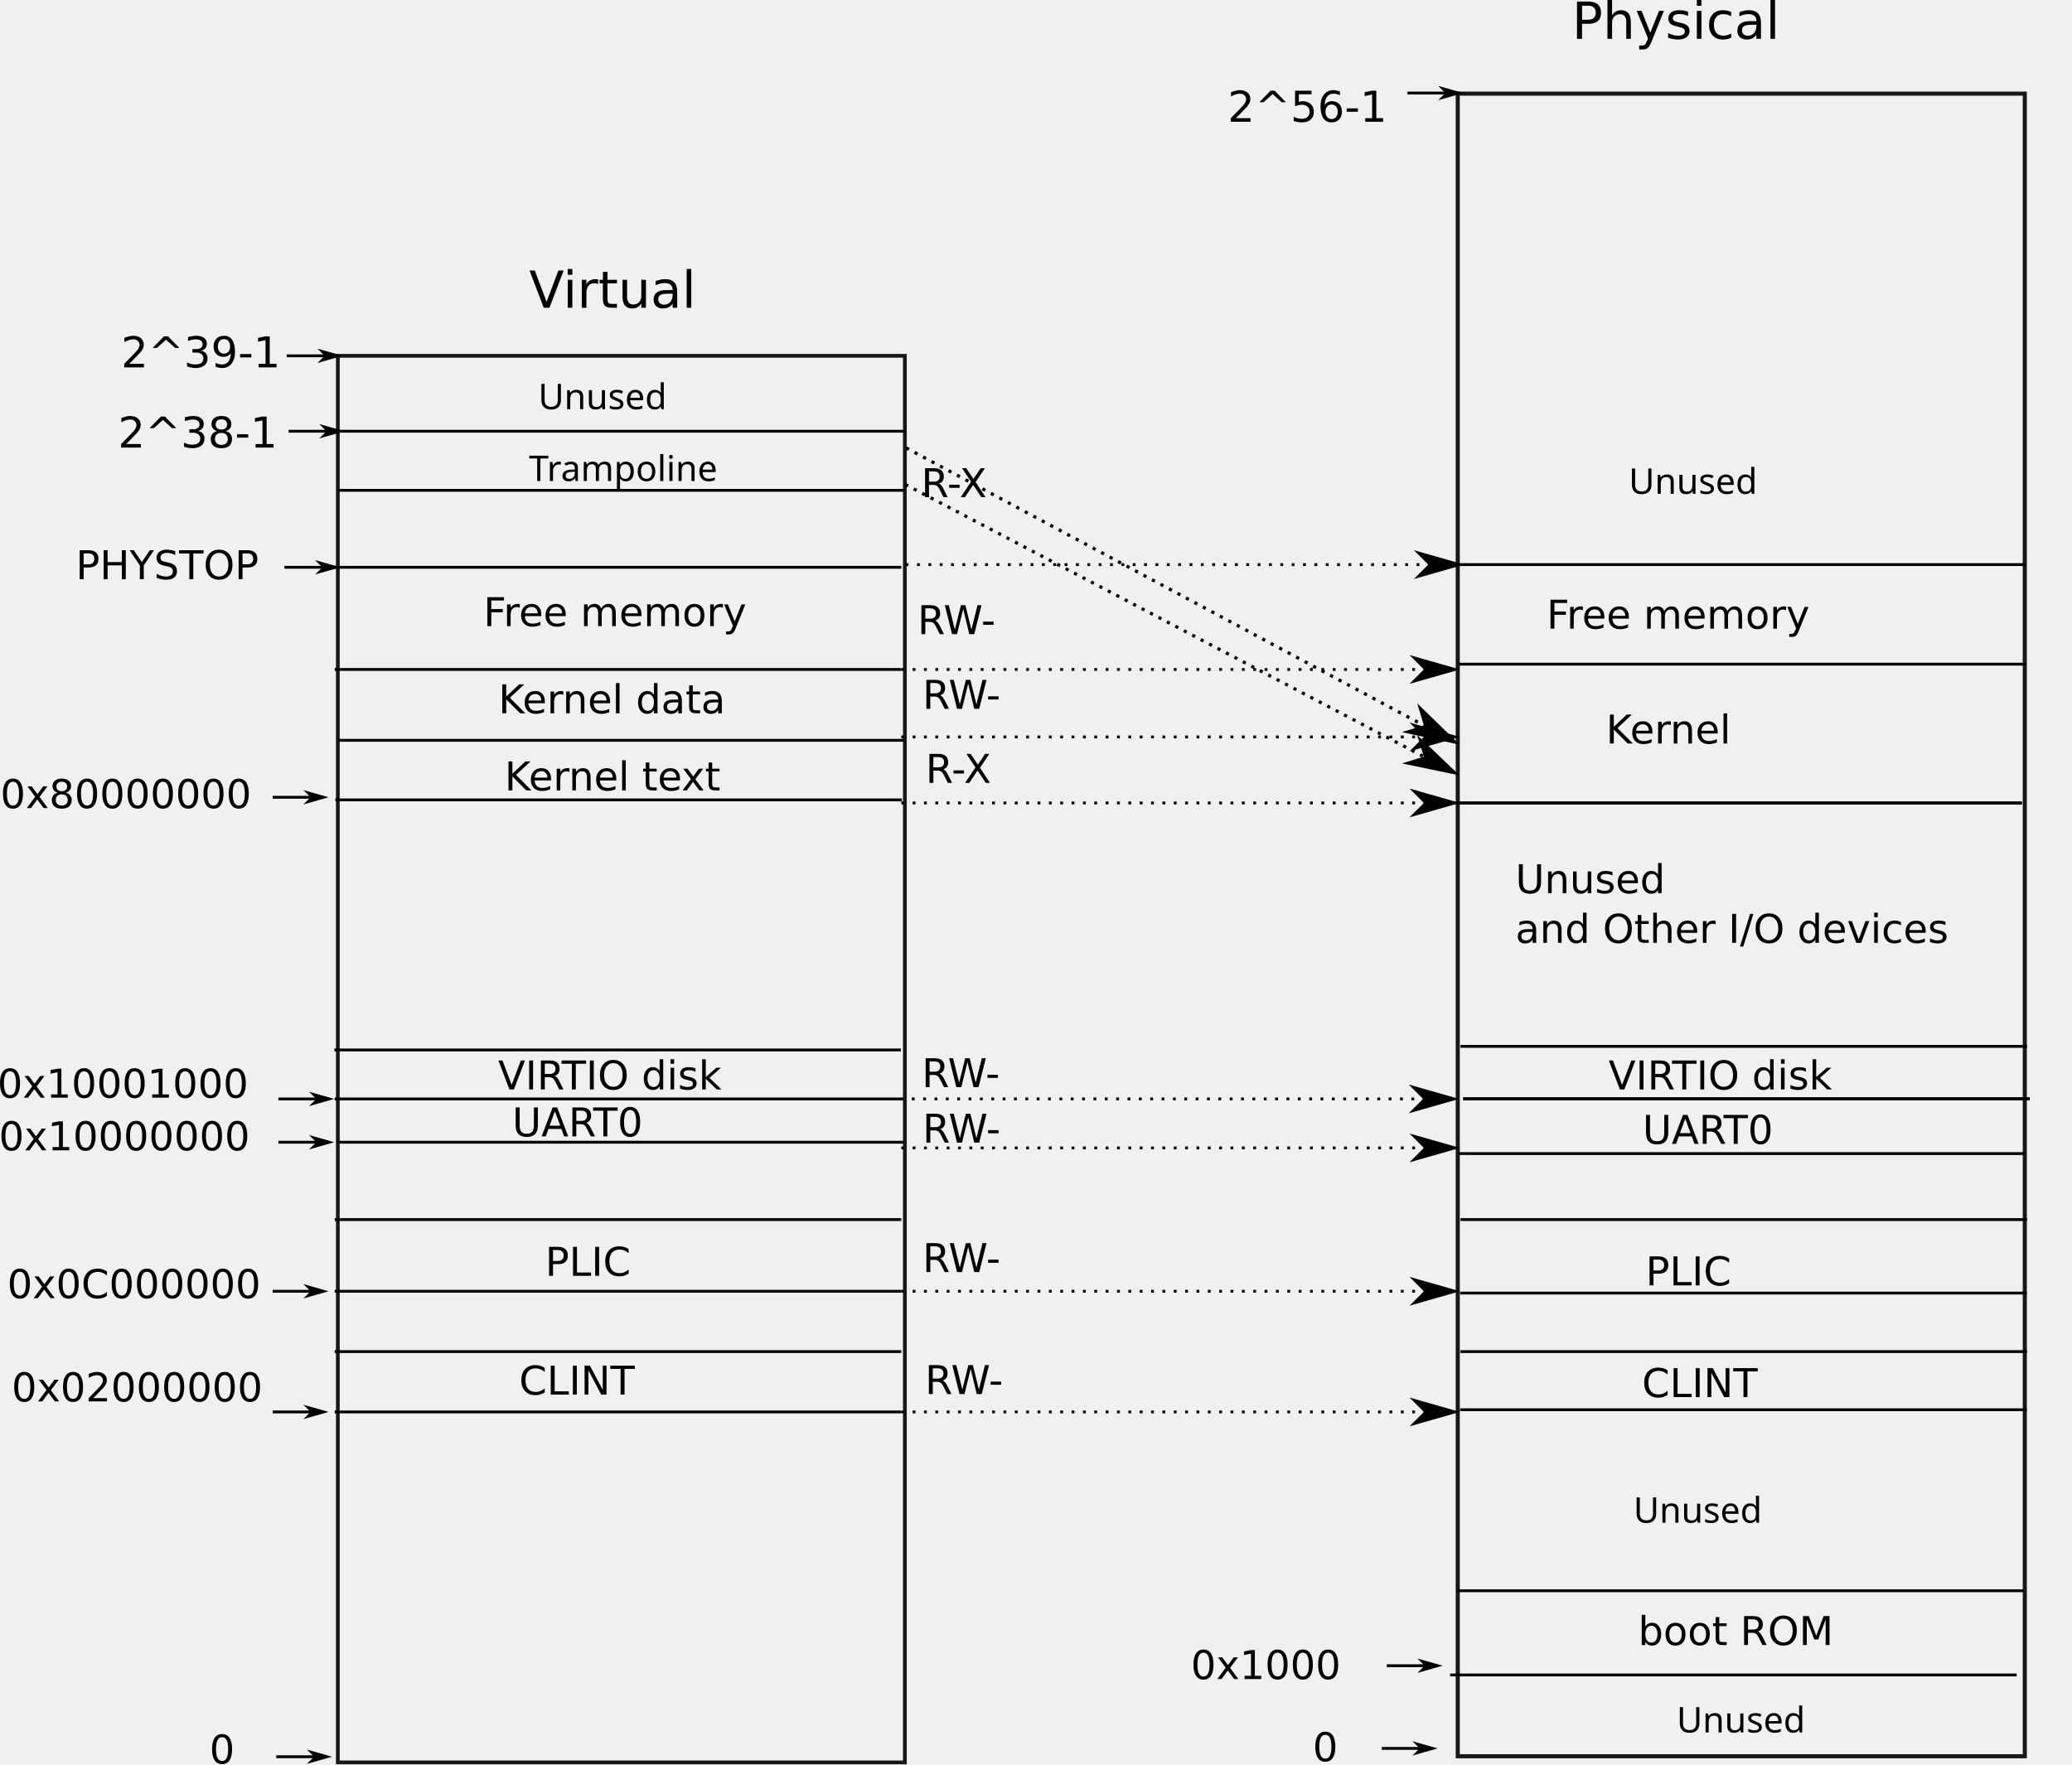
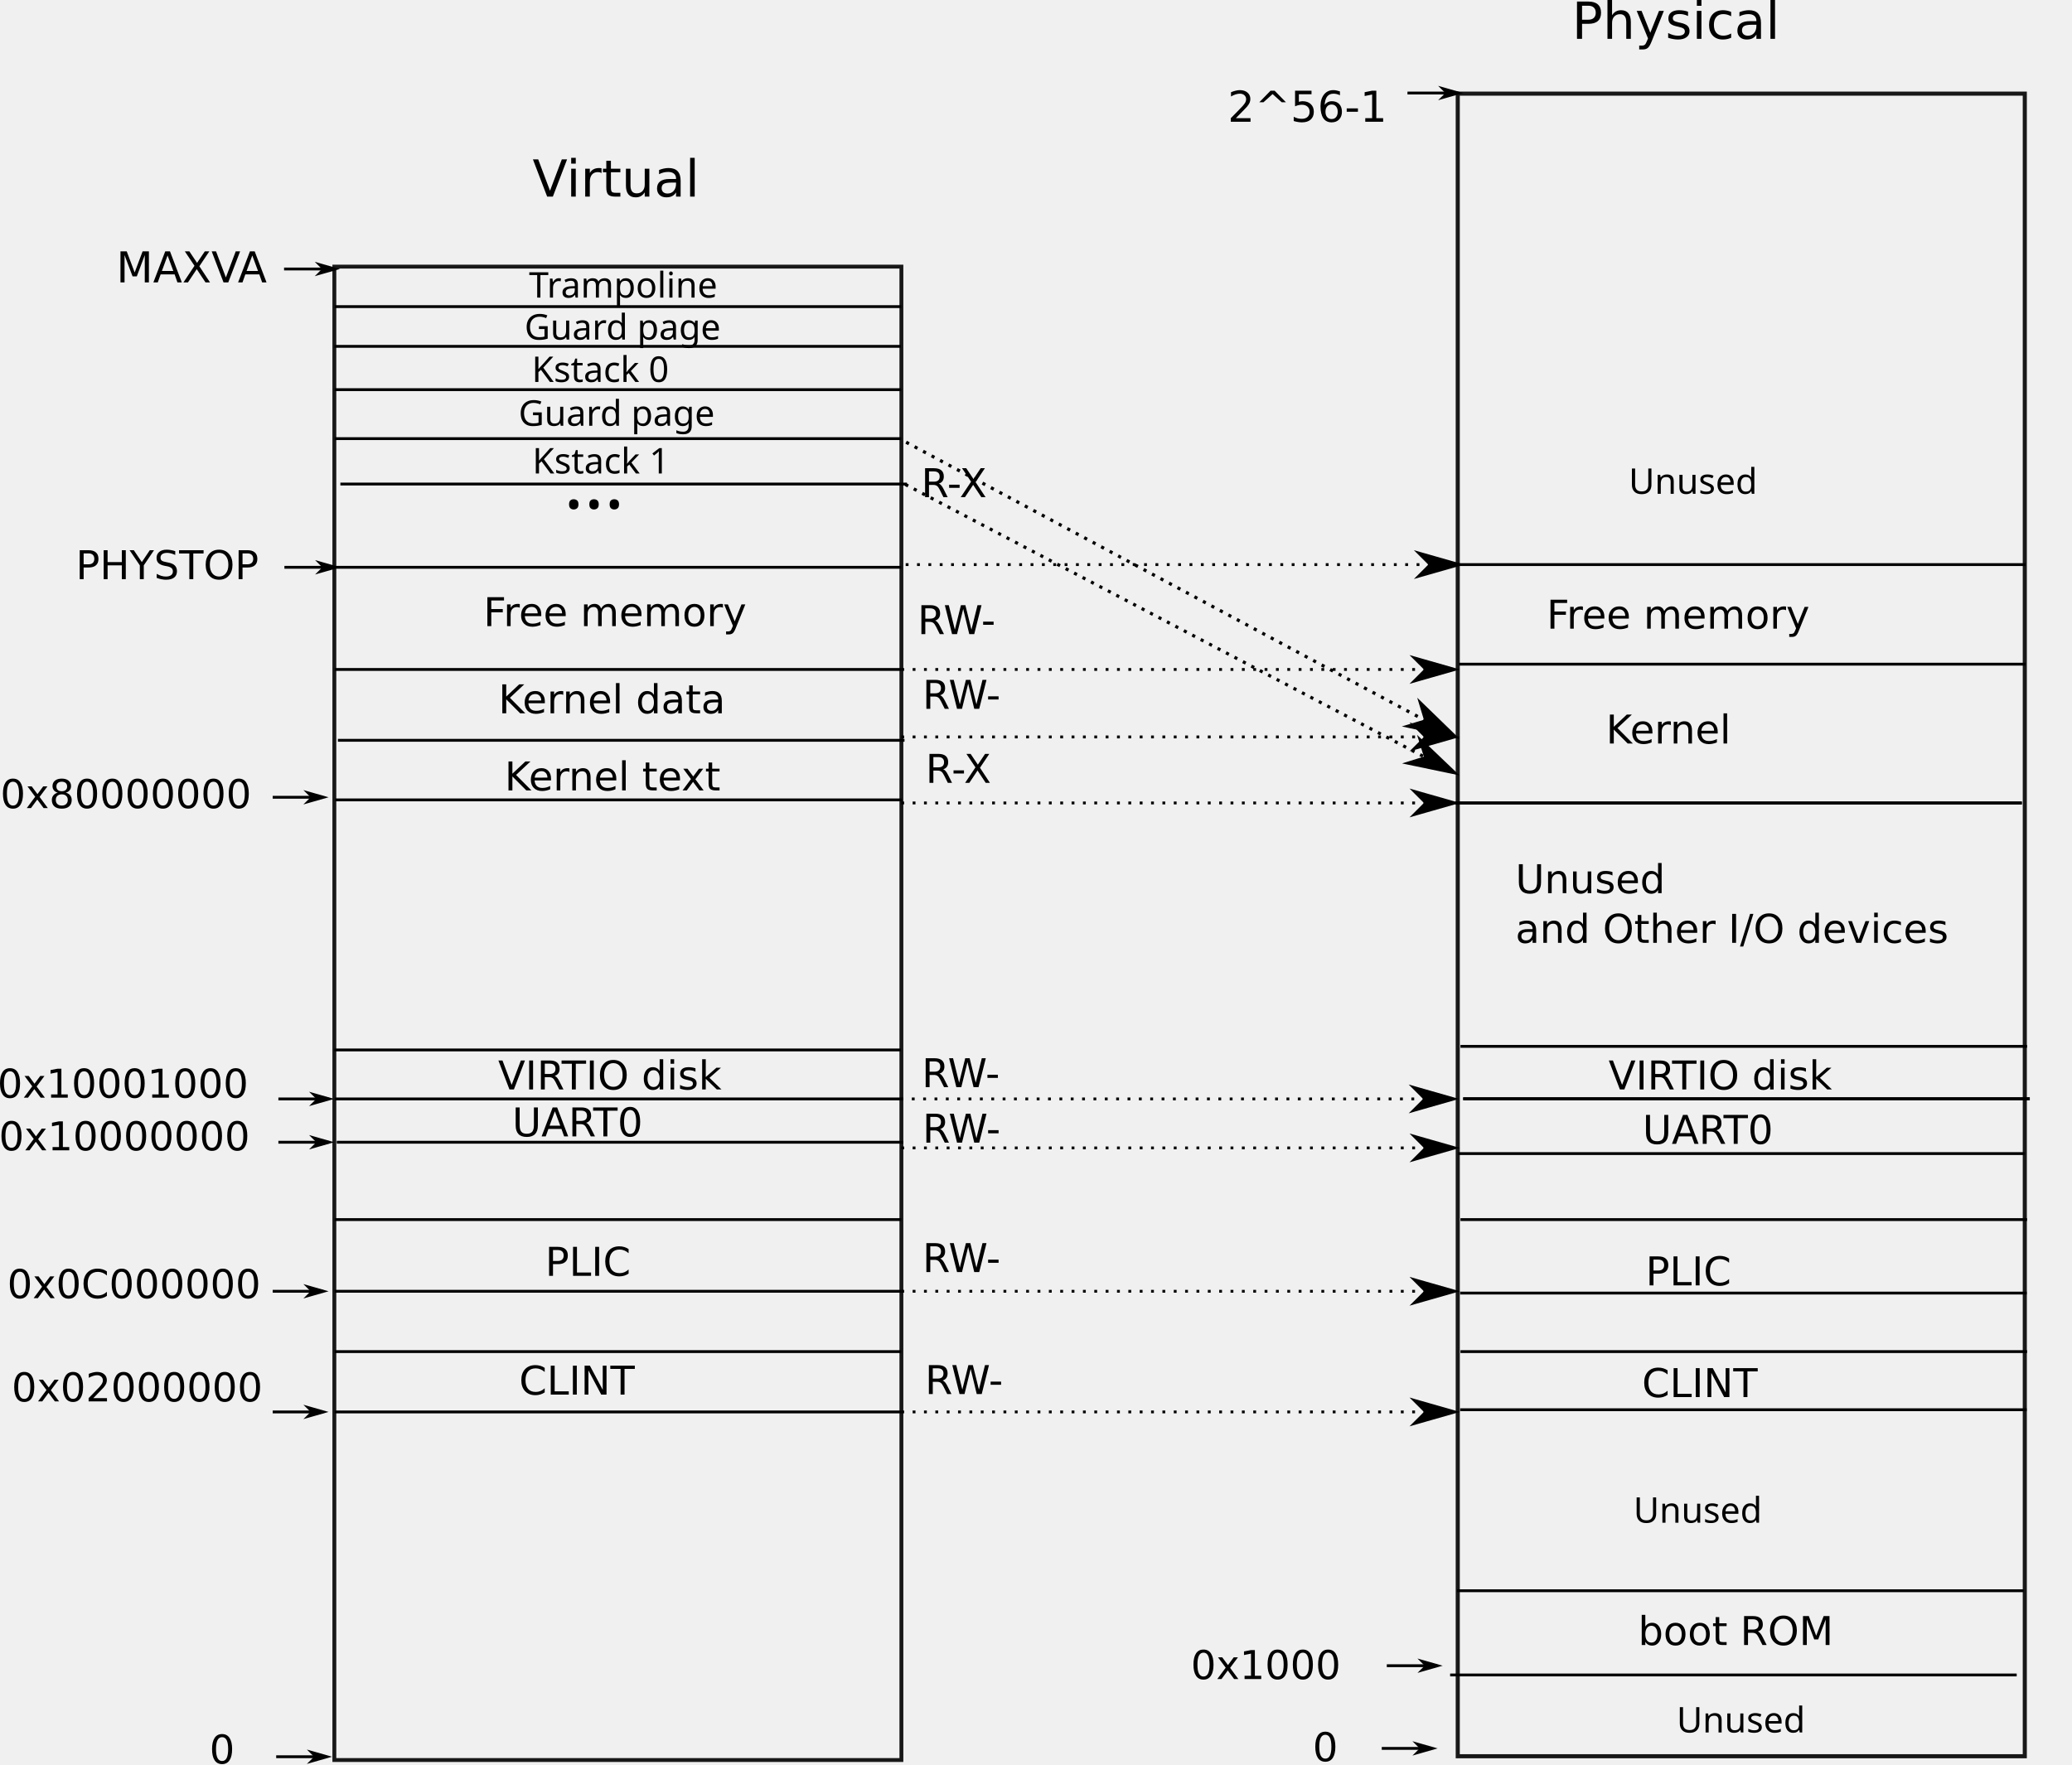
<svg xmlns="http://www.w3.org/2000/svg" width="730" height="621.709" id="svg3255" version="1.1">
  <defs id="defs3257">
    <marker style="overflow:visible" id="marker13662" refX="0" refY="0" orient="auto">
      <path transform="matrix(-0.8,0,0,-0.8,-10,0)" style="fill:#000000;fill-opacity:1;fill-rule:evenodd;stroke:#000000;stroke-width:1pt;stroke-opacity:1" d="M 0,0 5,-5 -12.5,0 5,5 Z" id="path13660" />
    </marker>
    <marker orient="auto" refY="0" refX="0" id="marker13584" style="overflow:visible">
      <path id="path13582" d="M 0,0 5,-5 -12.5,0 5,5 Z" style="fill:#000000;fill-opacity:1;fill-rule:evenodd;stroke:#000000;stroke-width:1pt;stroke-opacity:1" transform="matrix(-0.8,0,0,-0.8,-10,0)" />
    </marker>
    <marker style="overflow:visible" id="marker8814" refX="0" refY="0" orient="auto">
      <path transform="matrix(-0.8,0,0,-0.8,-10,0)" style="fill:#000000;fill-opacity:1;fill-rule:evenodd;stroke:#000000;stroke-width:1pt;stroke-opacity:1" d="M 0,0 5,-5 -12.5,0 5,5 Z" id="path8812" />
    </marker>
    <marker style="overflow:visible" id="marker4791" refX="0" refY="0" orient="auto">
      <path transform="matrix(-0.8,0,0,-0.8,-10,0)" style="fill:#000000;fill-opacity:1;fill-rule:evenodd;stroke:#000000;stroke-width:1pt;stroke-opacity:1" d="M 0,0 5,-5 -12.5,0 5,5 Z" id="path4789" />
    </marker>
    <marker style="overflow:visible" id="marker4407" refX="0" refY="0" orient="auto">
      <path transform="matrix(-0.8,0,0,-0.8,-10,0)" style="fill:#000000;fill-opacity:1;fill-rule:evenodd;stroke:#000000;stroke-width:1pt;stroke-opacity:1" d="M 0,0 5,-5 -12.5,0 5,5 Z" id="path4405" />
    </marker>
    <marker orient="auto" refY="0" refX="0" id="marker3855" style="overflow:visible">
      <path id="path3853" d="M 0,0 5,-5 -12.5,0 5,5 Z" style="fill:#000000;fill-opacity:1;fill-rule:evenodd;stroke:#000000;stroke-width:1pt;stroke-opacity:1" transform="matrix(-0.8,0,0,-0.8,-10,0)" />
    </marker>
    <marker orient="auto" refY="0" refX="0" id="marker2193" style="overflow:visible">
      <path id="path2191" d="M 0,0 5,-5 -12.5,0 5,5 Z" style="fill:#000000;fill-opacity:1;fill-rule:evenodd;stroke:#000000;stroke-width:1pt;stroke-opacity:1" transform="matrix(-0.8,0,0,-0.8,-10,0)" />
    </marker>
    <marker style="overflow:visible" id="marker1967" refX="0" refY="0" orient="auto">
      <path transform="matrix(-0.8,0,0,-0.8,-10,0)" style="fill:#000000;fill-opacity:1;fill-rule:evenodd;stroke:#000000;stroke-width:1pt;stroke-opacity:1" d="M 0,0 5,-5 -12.5,0 5,5 Z" id="path1965" />
    </marker>
    <marker style="overflow:visible" id="marker1595" refX="0" refY="0" orient="auto">
      <path transform="matrix(-0.8,0,0,-0.8,-10,0)" style="fill:#000000;fill-opacity:1;fill-rule:evenodd;stroke:#000000;stroke-width:1pt;stroke-opacity:1" d="M 0,0 5,-5 -12.5,0 5,5 Z" id="path1593" />
    </marker>
    <marker orient="auto" refY="0" refX="0" id="Arrow1Lend" style="overflow:visible">
      <path id="path1174" d="M 0,0 5,-5 -12.5,0 5,5 Z" style="fill:#000000;fill-opacity:1;fill-rule:evenodd;stroke:#000000;stroke-width:1pt;stroke-opacity:1" transform="matrix(-0.8,0,0,-0.8,-10,0)" />
    </marker>
    <marker orient="auto" refY="0" refX="0" id="Arrow1Mend" style="overflow:visible">
      <path id="path4465" d="M 0,0 5,-5 -12.5,0 5,5 Z" style="fill-rule:evenodd;stroke:#000000;stroke-width:1pt;marker-start:none" transform="matrix(-0.4,0,0,-0.4,-4,0)" />
    </marker>
    <linearGradient id="linearGradient4342">
      <stop style="stop-color:#cdffca;stop-opacity:1" offset="0" id="stop4344" />
      <stop style="stop-color:#f9fff7;stop-opacity:1" offset="1" id="stop4346" />
    </linearGradient>
    <pattern patternUnits="userSpaceOnUse" width="20" height="20" patternTransform="translate(520,405)" id="pattern5485">
      <g id="g5479" transform="translate(-520,-405)">
        <path style="color:#000000;fill:#e4ffe2;fill-opacity:1;fill-rule:nonzero;stroke:none;stroke-width:1px;marker:none;visibility:visible;display:inline;overflow:visible;enable-background:accumulate" d="m 520,405 0,10 10,-10 -10,0 z" id="rect5372" />
        <path style="color:#000000;fill:#e2e2ff;fill-opacity:1;fill-rule:nonzero;stroke:none;stroke-width:1px;marker:none;visibility:visible;display:inline;overflow:visible;enable-background:accumulate" d="m 530,405 -10,10 0,10 20,-20 -10,0 z" id="rect5395" />
        <path style="color:#000000;fill:#e4ffe2;fill-opacity:1;fill-rule:nonzero;stroke:none;stroke-width:1px;marker:none;visibility:visible;display:inline;overflow:visible;enable-background:accumulate" d="m 540,405 -20,20 10,0 10,-10 0,-10 z" id="rect5418" />
        <path style="color:#000000;fill:#e2e2ff;fill-opacity:1;fill-rule:nonzero;stroke:none;stroke-width:1px;marker:none;visibility:visible;display:inline;overflow:visible;enable-background:accumulate" d="m 540,415 -10,10 10,0 0,-10 z" id="rect5420" />
      </g>
    </pattern>
    <pattern patternUnits="userSpaceOnUse" width="10" height="390" patternTransform="translate(495,260)" id="pattern5535">
      <rect y="0" x="0" height="390" width="5" id="rect5523" style="color:#000000;fill:none;stroke:none;stroke-width:0.999;marker:none;visibility:visible;display:inline;overflow:visible;enable-background:accumulate" />
      <rect style="color:#000000;fill:#e2e2ff;fill-opacity:1;fill-rule:nonzero;stroke:none;stroke-width:0.999;marker:none;visibility:visible;display:inline;overflow:visible;enable-background:accumulate" id="rect5525" width="5" height="390" x="5" y="0" />
    </pattern>
  </defs>
  <g id="layer2" style="display:inline" transform="translate(-15.07556,-189.6369)" />
  <g id="layer3" style="display:inline" transform="translate(-15.07556,-189.6369)" />
  <g id="layer5" style="display:none" transform="translate(-15.07556,-189.6369)">
    <rect style="color:#000000;display:inline;overflow:visible;visibility:visible;fill:#eeeeee;fill-opacity:1;fill-rule:evenodd;stroke:none;stroke-width:0.999;marker:none;enable-background:accumulate" id="rect4294" width="212.598" height="106.299" x="150.591" y="777.402" />
    <rect y="904.961" x="150.591" height="42.52" width="212.598" id="rect4296" style="color:#000000;display:inline;overflow:visible;visibility:visible;fill:#eeeeee;fill-opacity:1;fill-rule:evenodd;stroke:none;stroke-width:0.999;marker:none;enable-background:accumulate" />
    <rect y="352.205" x="150.591" height="42.52" width="212.598" id="rect4298" style="color:#000000;display:inline;overflow:visible;visibility:visible;fill:#eeeeee;fill-opacity:1;fill-rule:evenodd;stroke:none;stroke-width:0.999;marker:none;enable-background:accumulate" />
    <rect style="color:#000000;display:inline;overflow:visible;visibility:visible;fill:#eeeeee;fill-opacity:1;fill-rule:evenodd;stroke:none;stroke-width:0.999;marker:none;enable-background:accumulate" id="rect4430" width="159.449" height="42.52" x="496.063" y="713.622" />
  </g>
  <g id="layer4" style="display:inline" transform="translate(-15.07556,-189.6369)">
    <text xml:space="preserve" style="font-style:normal;font-weight:normal;line-height:0%;font-family:'Bitstream Vera Sans';fill:#000000;fill-opacity:1;stroke:none" x="477.56" y="810.246" id="text3321">
      <tspan id="tspan3323" x="477.56" y="810.246" style="font-size:14px;line-height:1.25">0</tspan>
    </text>
    <rect style="fill:none;stroke-width:1.5;stroke-miterlimit:4;stroke-dasharray:12, 12;stroke-dashoffset:0" id="rect2960" width="210.489" height="312.226" x="523.977" y="467.644" />
-     <text xml:space="preserve" style="font-style:normal;font-weight:normal;line-height:0%;font-family:sans-serif;text-align:start;letter-spacing:0px;word-spacing:0px;writing-mode:lr-tb;text-anchor:start;fill:#000000;fill-opacity:1;stroke:none;stroke-width:1px;stroke-linecap:butt;stroke-linejoin:miter;stroke-opacity:1" x="201.435" y="359.13" id="text3527">
-       <tspan id="tspan3530" x="201.435" y="359.13" style="font-size:12.5px;line-height:1.25">Trampoline</tspan>
+     <text xml:space="preserve" style="font-style:normal;font-weight:normal;line-height:0%;font-family:sans-serif;text-align:start;letter-spacing:0px;word-spacing:0px;writing-mode:lr-tb;text-anchor:start;fill:#000000;fill-opacity:1;stroke:none;stroke-width:1px;stroke-linecap:butt;stroke-linejoin:miter;stroke-opacity:1" x="201.435" y="294.504" id="text3527">
+       <tspan id="tspan3530" x="201.435" y="294.504" style="font-size:12.5px;line-height:1.25">Trampoline</tspan>
    </text>
    <text id="text207" y="800.13" x="605.783" style="font-style:normal;font-weight:normal;line-height:0%;font-family:sans-serif;text-align:start;letter-spacing:0px;word-spacing:0px;writing-mode:lr-tb;text-anchor:start;fill:#000000;fill-opacity:1;stroke:none;stroke-width:1px;stroke-linecap:butt;stroke-linejoin:miter;stroke-opacity:1" xml:space="preserve">
      <tspan style="font-size:12.5px;line-height:1.25" y="800.13" x="605.783" id="tspan205">Unused</tspan>
    </text>
    <text xml:space="preserve" style="font-style:normal;font-weight:normal;line-height:0%;font-family:sans-serif;text-align:start;letter-spacing:0px;word-spacing:0px;writing-mode:lr-tb;text-anchor:start;fill:#000000;fill-opacity:1;stroke:none;stroke-width:1px;stroke-linecap:butt;stroke-linejoin:miter;stroke-opacity:1" x="590.565" y="726.217" id="text211">
      <tspan id="tspan209" x="590.565" y="726.217" style="font-size:12.5px;line-height:1.25">Unused</tspan>
    </text>
-     <text id="text310" y="333.826" x="204.696" style="font-style:normal;font-weight:normal;line-height:0%;font-family:sans-serif;text-align:start;letter-spacing:0px;word-spacing:0px;writing-mode:lr-tb;text-anchor:start;fill:#000000;fill-opacity:1;stroke:none;stroke-width:1px;stroke-linecap:butt;stroke-linejoin:miter;stroke-opacity:1" xml:space="preserve">
-       <tspan style="font-size:12.5px;line-height:1.25" y="333.826" x="204.696" id="tspan308">Unused</tspan>
-     </text>
    <text xml:space="preserve" style="font-style:normal;font-weight:normal;line-height:0%;font-family:sans-serif;text-align:start;letter-spacing:0px;word-spacing:0px;writing-mode:lr-tb;text-anchor:start;fill:#000000;fill-opacity:1;stroke:none;stroke-width:1px;stroke-linecap:butt;stroke-linejoin:miter;stroke-opacity:1" x="588.906" y="363.651" id="text224">
      <tspan id="tspan222" x="588.906" y="363.651" style="font-size:12.5px;line-height:1.25">Unused</tspan>
+     </text>
+     <text id="text237" y="324.224" x="202.423" style="font-style:normal;font-weight:normal;line-height:0%;font-family:sans-serif;text-align:start;letter-spacing:0px;word-spacing:0px;writing-mode:lr-tb;text-anchor:start;fill:#000000;fill-opacity:1;stroke:none;stroke-width:1px;stroke-linecap:butt;stroke-linejoin:miter;stroke-opacity:1" xml:space="preserve">
+       <tspan style="font-size:12.5px;line-height:1.25" y="324.224" x="202.423" id="tspan235">Kstack 0</tspan>
+     </text>
+     <text xml:space="preserve" style="font-style:normal;font-weight:normal;line-height:0%;font-family:sans-serif;text-align:start;letter-spacing:0px;word-spacing:0px;writing-mode:lr-tb;text-anchor:start;fill:#000000;fill-opacity:1;stroke:none;stroke-width:1px;stroke-linecap:butt;stroke-linejoin:miter;stroke-opacity:1" x="199.858" y="309.299" id="text247">
+       <tspan id="tspan245" x="199.858" y="309.299" style="font-size:12.5px;line-height:1.25">Guard page</tspan>
+     </text>
+     <text id="text251" y="356.476" x="202.633" style="font-style:normal;font-weight:normal;line-height:0%;font-family:sans-serif;text-align:start;letter-spacing:0px;word-spacing:0px;writing-mode:lr-tb;text-anchor:start;fill:#000000;fill-opacity:1;stroke:none;stroke-width:1px;stroke-linecap:butt;stroke-linejoin:miter;stroke-opacity:1" xml:space="preserve">
+       <tspan style="font-size:12.5px;line-height:1.25" y="356.476" x="202.633" id="tspan249">Kstack 1</tspan>
+     </text>
+     <text id="text1130" y="339.666" x="197.764" style="font-style:normal;font-weight:normal;line-height:0%;font-family:sans-serif;text-align:start;letter-spacing:0px;word-spacing:0px;writing-mode:lr-tb;text-anchor:start;fill:#000000;fill-opacity:1;stroke:none;stroke-width:1px;stroke-linecap:butt;stroke-linejoin:miter;stroke-opacity:1" xml:space="preserve">
+       <tspan style="font-size:12.5px;line-height:1.25" y="339.666" x="197.764" id="tspan1128">Guard page</tspan>
    </text>
  </g>
  <g id="layer1" transform="translate(-15.07556,-251.9992)" style="display:inline;opacity:1">
    <path style="fill:none;stroke:#000000;stroke-width:1px;stroke-linecap:butt;stroke-linejoin:miter;stroke-opacity:1" d="M 529.497,707.659 H 729.113" id="path3358" />
    <path id="path4160" d="m 503.666,838.97 h 17.717" style="fill:none;stroke:#000000;stroke-width:0.999;stroke-linecap:butt;stroke-linejoin:miter;stroke-miterlimit:4;stroke-dasharray:none;stroke-opacity:1;marker-end:url(#Arrow1Mend)" />
    <text id="text4192" y="843.668" x="434.631" style="font-style:normal;font-weight:normal;line-height:0%;font-family:'Bitstream Vera Sans';text-align:start;text-anchor:start;fill:#000000;fill-opacity:1;stroke:none" xml:space="preserve">
      <tspan style="font-size:14px;line-height:1.25;text-align:start;text-anchor:start" y="843.668" x="434.631" id="tspan4194">0x1000</tspan>
    </text>
    <text xml:space="preserve" style="font-style:normal;font-weight:normal;line-height:0%;font-family:'Bitstream Vera Sans';text-align:start;text-anchor:start;fill:#000000;fill-opacity:1;stroke:none" x="88.867" y="873.444" id="text4268">
      <tspan id="tspan4270" x="88.867" y="873.444" style="font-size:14px;line-height:1.25;text-align:start;text-anchor:start">0</tspan>
    </text>
    <path id="path4272" d="m 112.383,871.045 h 17.717" style="fill:none;stroke:#000000;stroke-width:0.999;stroke-linecap:butt;stroke-linejoin:miter;stroke-miterlimit:4;stroke-dasharray:none;stroke-opacity:1;marker-end:url(#Arrow1Mend)" />
    <text xml:space="preserve" style="font-style:normal;font-weight:normal;line-height:0%;font-family:'Bitstream Vera Sans';text-align:start;text-anchor:start;fill:#000000;fill-opacity:1;stroke:none" x="339.624" y="427.19" id="text4921">
      <tspan id="tspan4923" x="339.624" y="427.19" style="font-size:14px;line-height:1.25;text-align:start;text-anchor:start">R-X</tspan>
    </text>
-     <text xml:space="preserve" style="font-style:normal;font-weight:normal;line-height:0%;font-family:'Bitstream Vera Sans';fill:#000000;fill-opacity:1;stroke:none" x="201.493" y="360.446" id="text3276">
-       <tspan id="tspan3278" x="201.493" y="360.446" style="font-size:18px;line-height:1.25">Virtual</tspan>
+     <text xml:space="preserve" style="font-style:normal;font-weight:normal;line-height:0%;font-family:'Bitstream Vera Sans';fill:#000000;fill-opacity:1;stroke:none" x="202.697" y="321.29" id="text3276">
+       <tspan id="tspan3278" x="202.697" y="321.29" style="font-size:18px;line-height:1.25">Virtual</tspan>
    </text>
    <text xml:space="preserve" style="font-style:normal;font-weight:normal;line-height:0%;font-family:'Bitstream Vera Sans';fill:#000000;fill-opacity:1;stroke:none" x="593.578" y="744.312" id="text3428">
      <tspan id="tspan3430" x="593.578" y="744.312" style="font-size:14px;line-height:1.25">CLINT</tspan>
    </text>
    <text xml:space="preserve" style="font-style:normal;font-weight:normal;line-height:0%;font-family:'Bitstream Vera Sans';fill:#000000;fill-opacity:1;stroke:none" x="192.85" y="530.529" id="text3545">
      <tspan x="192.85" y="530.529" id="tspan3529" style="font-size:14px;line-height:1.25">Kernel text</tspan>
    </text>
    <text xml:space="preserve" style="font-style:normal;font-weight:normal;line-height:0%;font-family:'Bitstream Vera Sans';fill:#000000;fill-opacity:1;stroke:none" x="592.218" y="831.681" id="text3549">
      <tspan id="tspan3551" x="592.218" y="831.681" style="font-size:14px;line-height:1.25">boot ROM</tspan>
    </text>
    <rect style="fill:none;stroke-width:1.5;stroke-miterlimit:4;stroke-dasharray:12, 12;stroke-dashoffset:0" id="rect2962" width="219.26" height="326.258" x="515.206" y="524.744" />
    <rect style="opacity:0;fill:#ffffff;stroke:#000000;stroke-opacity:0.897" id="rect3744" width="215.751" height="324.504" x="525.731" y="522.99" />
    <rect style="opacity:0;fill:#ffffff;stroke:#000000;stroke-width:0.999;stroke-miterlimit:4;stroke-dasharray:none;stroke-opacity:0.897" id="rect4474" width="224.522" height="342.045" x="509.944" y="508.957" />
    <rect style="opacity:0;fill:#ffffff;stroke:#000000;stroke-width:7.377;stroke-miterlimit:4;stroke-dasharray:none;stroke-opacity:0.897" id="rect4484" width="217.505" height="335.028" x="518.715" y="515.974" />
    <rect style="opacity:0;fill:#ffffff;stroke:#000000;stroke-width:7.377;stroke-miterlimit:4;stroke-dasharray:none;stroke-opacity:0.897" id="rect4486" width="236.8" height="422.732" x="947.201" y="355.025" transform="translate(0,62.36232)" />
    <rect style="opacity:0;fill:#ffffff;stroke:#000000;stroke-width:7.377;stroke-miterlimit:4;stroke-dasharray:none;stroke-opacity:0.897" id="rect4488" width="336.783" height="292.931" x="848.973" y="340.992" transform="translate(0,62.36232)" />
    <rect style="opacity:0;fill:#ffffff;stroke:#000000;stroke-width:7.377;stroke-miterlimit:4;stroke-dasharray:none;stroke-opacity:0.897" id="rect4490" width="357.831" height="263.111" x="994.561" y="472.548" transform="translate(0,62.36232)" />
    <rect style="opacity:0;fill:#ffffff;stroke:#000000;stroke-width:7.377;stroke-miterlimit:4;stroke-dasharray:none;stroke-opacity:0.897" id="rect4492" width="326.258" height="289.423" x="927.906" y="411.155" transform="translate(0,62.36232)" />
    <rect style="opacity:0;fill:#ffffff;stroke:#000000;stroke-width:7.377;stroke-miterlimit:4;stroke-dasharray:none;stroke-opacity:0.897" id="rect4494" width="210.489" height="345.553" x="497.666" y="491.417" />
    <rect style="fill:none;stroke:#000000;stroke-width:1.442;stroke-miterlimit:4;stroke-dasharray:none;stroke-opacity:0.897" id="rect4496" width="199.779" height="585.876" x="528.665" y="284.995" ry="0" />
    <text xml:space="preserve" style="font-style:normal;font-weight:normal;line-height:0%;font-family:'Bitstream Vera Sans';fill:#000000;fill-opacity:1;stroke:none" x="578.353" y="463.351" id="text4498">
      <tspan id="tspan4500" x="578.353" y="463.351" style="font-size:18px;line-height:1.25"> </tspan>
    </text>
    <text xml:space="preserve" style="font-style:normal;font-weight:normal;line-height:0%;font-family:'Bitstream Vera Sans';fill:#000000;fill-opacity:1;stroke:none" x="568.916" y="265.675" id="text4502">
      <tspan id="tspan4504" x="568.916" y="265.675" style="font-size:18px;line-height:1.25">Physical</tspan>
    </text>
    <path style="fill:none;stroke:#000000;stroke-width:0.999;stroke-linecap:butt;stroke-linejoin:miter;stroke-miterlimit:4;stroke-dasharray:none;stroke-opacity:1;marker-end:url(#Arrow1Mend)" d="m 111.157,749.543 h 17.717" id="path4597" />
    <path style="fill:none;stroke:#000000;stroke-width:0.999;stroke-linecap:butt;stroke-linejoin:miter;stroke-miterlimit:4;stroke-dasharray:none;stroke-opacity:1;marker-end:url(#Arrow1Mend)" d="m 501.892,868.108 h 17.717" id="path4599" />
    <path style="fill:none;stroke:#000000;stroke-width:1px;stroke-linecap:butt;stroke-linejoin:miter;stroke-opacity:1" d="M 525.977,842.232 H 725.593" id="path4617" />
    <text id="text2980" y="294.896" x="447.609" style="font-style:normal;font-variant:normal;font-weight:normal;font-stretch:normal;line-height:0%;font-family:'Bitstream Vera Sans';-inkscape-font-specification:'Bitstream Vera Sans, Normal';text-align:start;writing-mode:lr-tb;text-anchor:start;fill:#000000;fill-opacity:1;stroke:none" xml:space="preserve">
      <tspan id="tspan3518" x="447.609" y="294.896" style="font-size:15px;line-height:1.25">2^56-1</tspan>
    </text>
    <path id="path3039" d="M 528.41,812.55 H 728.026" style="fill:none;stroke:#000000;stroke-width:1px;stroke-linecap:butt;stroke-linejoin:miter;stroke-opacity:1" />
    <path id="path3147" d="M 529.497,748.768 H 729.113" style="fill:none;stroke:#000000;stroke-width:1px;stroke-linecap:butt;stroke-linejoin:miter;stroke-opacity:1" />
    <text xml:space="preserve" style="font-style:normal;font-variant:normal;font-weight:bold;font-stretch:normal;line-height:0%;font-family:'Bitstream Vera Sans';-inkscape-font-specification:'Sans Bold';text-align:start;letter-spacing:0px;word-spacing:0px;writing-mode:lr-tb;text-anchor:start;fill:#000000;fill-opacity:1;stroke:none" x="467.739" y="697.275" id="text3149">
      <tspan id="tspan3151" x="467.739" y="697.275" style="font-size:22px;line-height:1"> </tspan>
    </text>
    <text id="text3197" y="566.746" x="548.98" style="font-style:normal;font-weight:normal;line-height:0%;font-family:'Bitstream Vera Sans';fill:#000000;fill-opacity:1;stroke:none" xml:space="preserve">
      <tspan y="566.746" x="548.98" id="tspan3201" style="font-size:14px;line-height:1.25">Unused </tspan>
      <tspan y="584.246" x="548.98" style="font-size:14px;line-height:1.25" id="tspan263">and Other I/O devices</tspan>
    </text>
    <text xml:space="preserve" style="font-style:normal;font-weight:normal;line-height:0%;font-family:sans-serif;text-align:start;letter-spacing:0px;word-spacing:0px;writing-mode:lr-tb;text-anchor:start;fill:#000000;fill-opacity:1;stroke:none;stroke-width:1px;stroke-linecap:butt;stroke-linejoin:miter;stroke-opacity:1" x="513.391" y="515.754" id="text3513">
      <tspan id="tspan3515" x="513.391" y="515.754" style="font-size:12.5px;line-height:1.25"> </tspan>
    </text>
    <path id="path3574" d="m 510.948,284.778 h 17.717" style="fill:none;stroke:#000000;stroke-width:0.999;stroke-linecap:butt;stroke-linejoin:miter;stroke-miterlimit:4;stroke-dasharray:none;stroke-opacity:1;marker-end:url(#Arrow1Mend)" />
    <path style="fill:none;stroke:#000000;stroke-width:0.999;stroke-linecap:butt;stroke-linejoin:miter;stroke-miterlimit:4;stroke-dasharray:none;stroke-opacity:1;marker-end:url(#Arrow1Mend)" d="m 111.157,707.024 h 17.717" id="path3519" />
    <path id="path3520" d="M 528.762,658.504 H 728.378" style="fill:none;stroke:#000000;stroke-width:1px;stroke-linecap:butt;stroke-linejoin:miter;stroke-opacity:1" />
    <path id="path3536" d="m 111.157,532.945 h 17.717" style="fill:none;stroke:#000000;stroke-width:0.999;stroke-linecap:butt;stroke-linejoin:miter;stroke-miterlimit:4;stroke-dasharray:none;stroke-opacity:1;marker-end:url(#Arrow1Mend)" />
    <text xml:space="preserve" style="font-style:normal;font-weight:normal;line-height:0%;font-family:'Bitstream Vera Sans';text-align:start;text-anchor:start;fill:#000000;fill-opacity:1;stroke:none" x="19.166" y="745.834" id="text219">
      <tspan id="tspan217" x="19.166" y="745.834" style="font-size:14px;line-height:1.25;text-align:start;text-anchor:start">0x02000000</tspan>
    </text>
    <text id="text223" y="709.438" x="17.623" style="font-style:normal;font-weight:normal;line-height:0%;font-family:'Bitstream Vera Sans';text-align:start;text-anchor:start;fill:#000000;fill-opacity:1;stroke:none" xml:space="preserve">
      <tspan style="font-size:14px;line-height:1.25;text-align:start;text-anchor:start" y="709.438" x="17.623" id="tspan221">0x0C000000</tspan>
    </text>
    <text xml:space="preserve" style="font-style:normal;font-weight:normal;line-height:0%;font-family:'Bitstream Vera Sans';fill:#000000;fill-opacity:1;stroke:none" x="594.874" y="704.941" id="text227">
      <tspan id="tspan225" x="594.874" y="704.941" style="font-size:14px;line-height:1.25">PLIC</tspan>
    </text>
    <text id="text231" y="655.072" x="593.787" style="font-style:normal;font-weight:normal;line-height:0%;font-family:'Bitstream Vera Sans';fill:#000000;fill-opacity:1;stroke:none" xml:space="preserve">
      <tspan style="font-size:14px;line-height:1.25" y="655.072" x="593.787" id="tspan229">UART0</tspan>
    </text>
    <text xml:space="preserve" style="font-style:normal;font-weight:normal;line-height:0%;font-family:'Bitstream Vera Sans';fill:#000000;fill-opacity:1;stroke:none" x="581.787" y="635.898" id="text235">
      <tspan id="tspan233" x="581.787" y="635.898" style="font-size:14px;line-height:1.25">VIRTIO disk</tspan>
    </text>
    <path style="fill:none;stroke:#000000;stroke-width:1px;stroke-linecap:butt;stroke-linejoin:miter;stroke-opacity:1" d="M 530.584,639.181 H 730.2" id="path237" />
    <path id="path239" d="M 530.584,639.181 H 730.2" style="fill:none;stroke:#000000;stroke-width:1px;stroke-linecap:butt;stroke-linejoin:miter;stroke-opacity:1" />
    <path style="fill:none;stroke:#000000;stroke-width:1px;stroke-linecap:butt;stroke-linejoin:miter;stroke-opacity:1" d="M 529.62,620.725 H 729.236" id="path241" />
    <text xml:space="preserve" style="font-style:normal;font-weight:normal;line-height:0%;font-family:'Bitstream Vera Sans';text-align:start;text-anchor:start;fill:#000000;fill-opacity:1;stroke:none" x="14.672" y="657.352" id="text245">
      <tspan id="tspan243" x="14.672" y="657.352" style="font-size:14px;line-height:1.25;text-align:start;text-anchor:start">0x10000000</tspan>
    </text>
    <text id="text249" y="638.798" x="14.153" style="font-style:normal;font-weight:normal;line-height:0%;font-family:'Bitstream Vera Sans';text-align:start;text-anchor:start;fill:#000000;fill-opacity:1;stroke:none" xml:space="preserve">
      <tspan style="font-size:14px;line-height:1.25;text-align:start;text-anchor:start" y="638.798" x="14.153" id="tspan247">0x10001000</tspan>
    </text>
    <text id="text253" y="536.755" x="15.196" style="font-style:normal;font-weight:normal;line-height:0%;font-family:'Bitstream Vera Sans';text-align:start;text-anchor:start;fill:#000000;fill-opacity:1;stroke:none" xml:space="preserve">
      <tspan style="font-size:14px;line-height:1.25;text-align:start;text-anchor:start" y="536.755" x="15.196" id="tspan251">0x80000000</tspan>
    </text>
    <path style="fill:none;stroke:#000000;stroke-width:0.999;stroke-linecap:butt;stroke-linejoin:miter;stroke-miterlimit:4;stroke-dasharray:none;stroke-opacity:1;marker-end:url(#Arrow1Mend)" d="m 113.157,639.244 h 17.717" id="path255" />
    <path id="path257" d="m 113.157,654.504 h 17.717" style="fill:none;stroke:#000000;stroke-width:0.999;stroke-linecap:butt;stroke-linejoin:miter;stroke-miterlimit:4;stroke-dasharray:none;stroke-opacity:1;marker-end:url(#Arrow1Mend)" />
    <path id="path259" d="M 527.783,534.956 H 727.399" style="fill:none;stroke:#000000;stroke-width:1px;stroke-linecap:butt;stroke-linejoin:miter;stroke-opacity:1" />
    <path style="fill:none;stroke:#000000;stroke-width:1px;stroke-linecap:butt;stroke-linejoin:miter;stroke-opacity:1" d="M 529.044,486.043 H 728.66" id="path270" />
    <path style="fill:none;stroke:#000000;stroke-width:0.999;stroke-linecap:butt;stroke-linejoin:miter;stroke-miterlimit:4;stroke-dasharray:none;stroke-opacity:1;marker-end:url(#Arrow1Mend)" d="m 115.282,451.906 h 17.717" id="path272" />
    <text xml:space="preserve" style="font-style:normal;font-weight:normal;line-height:0%;font-family:'Bitstream Vera Sans';text-align:start;text-anchor:start;fill:#000000;fill-opacity:1;stroke:none" x="41.792" y="456.086" id="text276">
      <tspan id="tspan274" x="41.792" y="456.086" style="font-size:14px;line-height:1.25;text-align:start;text-anchor:start">PHYSTOP</tspan>
    </text>
-     <rect ry="0" y="377.38" x="134.1" height="495.665" width="199.779" id="rect282" style="fill:none;stroke:#000000;stroke-width:1.326;stroke-miterlimit:4;stroke-dasharray:none;stroke-opacity:0.897" />
-     <path id="path284" d="M 134.478,403.956 H 334.094" style="fill:none;stroke:#000000;stroke-width:1px;stroke-linecap:butt;stroke-linejoin:miter;stroke-opacity:1" />
-     <text xml:space="preserve" style="font-style:normal;font-variant:normal;font-weight:normal;font-stretch:normal;line-height:0%;font-family:'Bitstream Vera Sans';-inkscape-font-specification:'Bitstream Vera Sans, Normal';text-align:start;writing-mode:lr-tb;text-anchor:start;fill:#000000;fill-opacity:1;stroke:none" x="57.739" y="381.462" id="text288">
-       <tspan style="font-size:15px;line-height:1.25" y="381.462" x="57.739" id="tspan286">2^39-1</tspan>
-     </text>
-     <path style="fill:none;stroke:#000000;stroke-width:0.999;stroke-linecap:butt;stroke-linejoin:miter;stroke-miterlimit:4;stroke-dasharray:none;stroke-opacity:1;marker-end:url(#Arrow1Mend)" d="m 116.1,377.38 h 17.717" id="path290" />
-     <text id="text304" y="409.723" x="56.652" style="font-style:normal;font-variant:normal;font-weight:normal;font-stretch:normal;line-height:0%;font-family:'Bitstream Vera Sans';-inkscape-font-specification:'Bitstream Vera Sans, Normal';text-align:start;writing-mode:lr-tb;text-anchor:start;fill:#000000;fill-opacity:1;stroke:none" xml:space="preserve">
-       <tspan id="tspan302" x="56.652" y="409.723" style="font-size:15px;line-height:1.25">2^38-1</tspan>
-     </text>
-     <path id="path306" d="m 116.762,403.956 h 17.717" style="fill:none;stroke:#000000;stroke-width:0.999;stroke-linecap:butt;stroke-linejoin:miter;stroke-miterlimit:4;stroke-dasharray:none;stroke-opacity:1;marker-end:url(#Arrow1Mend)" />
-     <path id="path318" d="M 134.304,424.782 H 333.92" style="fill:none;stroke:#000000;stroke-width:1px;stroke-linecap:butt;stroke-linejoin:miter;stroke-opacity:1" />
+     <rect ry="0" y="345.952" x="132.874" height="526.254" width="199.779" id="rect282" style="fill:none;stroke:#000000;stroke-width:1.367;stroke-miterlimit:4;stroke-dasharray:none;stroke-opacity:0.897" />
+     <path style="fill:none;stroke:#000000;stroke-width:0.999;stroke-linecap:butt;stroke-linejoin:miter;stroke-miterlimit:4;stroke-dasharray:none;stroke-opacity:1;marker-end:url(#Arrow1Mend)" d="m 115.157,346.787 h 17.717" id="path290" />
+     <text id="text304" y="351.506" x="56.05" style="font-style:normal;font-variant:normal;font-weight:normal;font-stretch:normal;line-height:0%;font-family:'Bitstream Vera Sans';-inkscape-font-specification:'Bitstream Vera Sans, Normal';text-align:start;writing-mode:lr-tb;text-anchor:start;fill:#000000;fill-opacity:1;stroke:none" xml:space="preserve">
+       <tspan id="tspan302" x="56.05" y="351.506" style="font-size:15px;line-height:1.25">MAXVA</tspan>
+     </text>
    <path style="fill:none;stroke:#000000;stroke-width:1px;stroke-linecap:butt;stroke-linejoin:miter;stroke-opacity:1" d="M 527.783,534.956 H 727.399" id="path320" />
    <path id="path322" d="M 132.998,451.906 H 332.614" style="fill:none;stroke:#000000;stroke-width:1px;stroke-linecap:butt;stroke-linejoin:miter;stroke-opacity:1" />
    <text id="text326" y="503.347" x="190.676" style="font-style:normal;font-weight:normal;line-height:0%;font-family:'Bitstream Vera Sans';fill:#000000;fill-opacity:1;stroke:none" xml:space="preserve">
      <tspan style="font-size:14px;line-height:1.25" id="tspan324" y="503.347" x="190.676">Kernel data</tspan>
    </text>
    <path id="path328" d="M 133.217,533.869 H 332.833" style="fill:none;stroke:#000000;stroke-width:1px;stroke-linecap:butt;stroke-linejoin:miter;stroke-opacity:1" />
    <path style="fill:none;stroke:#000000;stroke-width:1px;stroke-linecap:butt;stroke-linejoin:miter;stroke-opacity:1" d="M 134.131,512.869 H 333.747" id="path330" />
    <text xml:space="preserve" style="font-style:normal;font-weight:normal;line-height:0%;font-family:'Bitstream Vera Sans';text-align:start;text-anchor:start;fill:#000000;fill-opacity:1;stroke:none" x="341.168" y="527.857" id="text338">
      <tspan id="tspan336" x="341.168" y="527.857" style="font-size:14px;line-height:1.25;text-align:start;text-anchor:start">R-X</tspan>
    </text>
    <text xml:space="preserve" style="font-style:normal;font-weight:normal;line-height:0%;font-family:'Bitstream Vera Sans';text-align:start;text-anchor:start;fill:#000000;fill-opacity:1;stroke:none" x="340.081" y="501.77" id="text350">
      <tspan id="tspan348" x="340.081" y="501.77" style="font-size:14px;line-height:1.25;text-align:start;text-anchor:start">RW-</tspan>
    </text>
    <path style="fill:none;fill-rule:evenodd;stroke:#000000;stroke-width:1;stroke-linecap:butt;stroke-linejoin:miter;stroke-miterlimit:4;stroke-dasharray:1, 3;stroke-dashoffset:0;stroke-opacity:1;marker-end:url(#Arrow1Lend)" d="m 332.614,487.906 c 194.882,0 194.882,0 194.882,0 v 0" id="path356" />
    <path id="path1591" d="m 332.614,534.945 c 194.882,0 194.882,0 194.882,0 v 0" style="fill:none;fill-rule:evenodd;stroke:#000000;stroke-width:1;stroke-linecap:butt;stroke-linejoin:miter;stroke-miterlimit:4;stroke-dasharray:1, 3;stroke-dashoffset:0;stroke-opacity:1;marker-end:url(#marker1595)" />
    <path id="path1963" d="m 332.614,511.685 c 194.882,0 194.882,0 194.882,0 v 0" style="fill:none;fill-rule:evenodd;stroke:#000000;stroke-width:1;stroke-linecap:butt;stroke-linejoin:miter;stroke-miterlimit:4;stroke-dasharray:1, 3;stroke-dashoffset:0;stroke-opacity:1;marker-end:url(#marker1967)" />
    <text xml:space="preserve" style="font-style:normal;font-weight:normal;line-height:0%;font-family:'Bitstream Vera Sans';fill:#000000;fill-opacity:1;stroke:none" x="580.893" y="514.007" id="text2181">
      <tspan x="580.893" y="514.007" id="tspan2179" style="font-size:14px;line-height:1.25">Kernel</tspan>
    </text>
    <path style="fill:none;fill-rule:evenodd;stroke:#000000;stroke-width:1;stroke-linecap:butt;stroke-linejoin:miter;stroke-miterlimit:4;stroke-dasharray:1, 3;stroke-dashoffset:0;stroke-opacity:1;marker-end:url(#marker2193)" d="m 332.323,639.244 c 194.882,0 194.882,0 194.882,0 v 0" id="path2189" />
    <path style="fill:none;stroke:#000000;stroke-width:1px;stroke-linecap:butt;stroke-linejoin:miter;stroke-opacity:1" d="M 132.998,639.244 H 332.614" id="path3551" />
    <path id="path3553" d="M 132.874,621.984 H 332.49" style="fill:none;stroke:#000000;stroke-width:1px;stroke-linecap:butt;stroke-linejoin:miter;stroke-opacity:1" />
    <path id="path3555" d="M 133.732,654.504 H 333.348" style="fill:none;stroke:#000000;stroke-width:1px;stroke-linecap:butt;stroke-linejoin:miter;stroke-opacity:1" />
    <text id="text3559" y="635.898" x="190.559" style="font-style:normal;font-weight:normal;line-height:0%;font-family:'Bitstream Vera Sans';fill:#000000;fill-opacity:1;stroke:none" xml:space="preserve">
      <tspan style="font-size:14px;line-height:1.25" y="635.898" x="190.559" id="tspan3557">VIRTIO disk</tspan>
    </text>
    <text xml:space="preserve" style="font-style:normal;font-weight:normal;line-height:0%;font-family:'Bitstream Vera Sans';fill:#000000;fill-opacity:1;stroke:none" x="195.542" y="652.44" id="text3563">
      <tspan id="tspan3561" x="195.542" y="652.44" style="font-size:14px;line-height:1.25">UART0</tspan>
    </text>
    <path style="fill:none;stroke:#000000;stroke-width:1px;stroke-linecap:butt;stroke-linejoin:miter;stroke-opacity:1" d="M 132.998,749.543 H 332.614" id="path3565" />
    <text id="text3569" y="743.435" x="197.964" style="font-style:normal;font-weight:normal;line-height:0%;font-family:'Bitstream Vera Sans';fill:#000000;fill-opacity:1;stroke:none" xml:space="preserve">
      <tspan style="font-size:14px;line-height:1.25" y="743.435" x="197.964" id="tspan3567">CLINT</tspan>
    </text>
    <path id="path3571" d="M 529.62,728.284 H 729.236" style="fill:none;stroke:#000000;stroke-width:1px;stroke-linecap:butt;stroke-linejoin:miter;stroke-opacity:1" />
    <path id="path3573" d="M 132.998,728.284 H 332.614" style="fill:none;stroke:#000000;stroke-width:1px;stroke-linecap:butt;stroke-linejoin:miter;stroke-opacity:1" />
    <text id="text3577" y="701.573" x="207.155" style="font-style:normal;font-weight:normal;line-height:0%;font-family:'Bitstream Vera Sans';fill:#000000;fill-opacity:1;stroke:none" xml:space="preserve">
      <tspan style="font-size:14px;line-height:1.25" y="701.573" x="207.155" id="tspan3575">PLIC</tspan>
    </text>
    <path style="fill:none;stroke:#000000;stroke-width:1px;stroke-linecap:butt;stroke-linejoin:miter;stroke-opacity:1" d="M 132.998,707.024 H 332.614" id="path3579" />
    <path id="path3581" d="M 132.998,681.764 H 332.614" style="fill:none;stroke:#000000;stroke-width:1px;stroke-linecap:butt;stroke-linejoin:miter;stroke-opacity:1" />
    <path style="fill:none;stroke:#000000;stroke-width:1px;stroke-linecap:butt;stroke-linejoin:miter;stroke-opacity:1" d="M 529.62,681.764 H 729.236" id="path3583" />
    <text id="text3587" y="635.103" x="339.836" style="font-style:normal;font-weight:normal;line-height:0%;font-family:'Bitstream Vera Sans';text-align:start;text-anchor:start;fill:#000000;fill-opacity:1;stroke:none" xml:space="preserve">
      <tspan style="font-size:14px;line-height:1.25;text-align:start;text-anchor:start" y="635.103" x="339.836" id="tspan3585">RW-</tspan>
    </text>
    <text id="text3835" y="654.647" x="340.081" style="font-style:normal;font-weight:normal;line-height:0%;font-family:'Bitstream Vera Sans';text-align:start;text-anchor:start;fill:#000000;fill-opacity:1;stroke:none" xml:space="preserve">
      <tspan style="font-size:14px;line-height:1.25;text-align:start;text-anchor:start" y="654.647" x="340.081" id="tspan3833">RW-</tspan>
    </text>
    <text xml:space="preserve" style="font-style:normal;font-weight:normal;line-height:0%;font-family:'Bitstream Vera Sans';text-align:start;text-anchor:start;fill:#000000;fill-opacity:1;stroke:none" x="340.081" y="700.261" id="text3839">
      <tspan id="tspan3837" x="340.081" y="700.261" style="font-size:14px;line-height:1.25;text-align:start;text-anchor:start">RW-</tspan>
    </text>
    <text id="text3843" y="743.244" x="340.959" style="font-style:normal;font-weight:normal;line-height:0%;font-family:'Bitstream Vera Sans';text-align:start;text-anchor:start;fill:#000000;fill-opacity:1;stroke:none" xml:space="preserve">
      <tspan style="font-size:14px;line-height:1.25;text-align:start;text-anchor:start" y="743.244" x="340.959" id="tspan3841">RW-</tspan>
    </text>
    <path style="fill:none;fill-rule:evenodd;stroke:#000000;stroke-width:1;stroke-linecap:butt;stroke-linejoin:miter;stroke-miterlimit:4;stroke-dasharray:1, 3;stroke-dashoffset:0;stroke-opacity:1;marker-end:url(#marker3855)" d="m 332.614,707.024 c 194.882,0 194.882,0 194.882,0 v 0" id="path3851" />
    <path id="path4403" d="m 332.614,656.504 c 194.882,0 194.882,0 194.882,0 v 0" style="fill:none;fill-rule:evenodd;stroke:#000000;stroke-width:1;stroke-linecap:butt;stroke-linejoin:miter;stroke-miterlimit:4;stroke-dasharray:1, 3;stroke-dashoffset:0;stroke-opacity:1;marker-end:url(#marker4407)" />
    <path id="path4787" d="m 332.614,749.543 c 194.882,0 194.882,0 194.882,0 v 0" style="fill:none;fill-rule:evenodd;stroke:#000000;stroke-width:1;stroke-linecap:butt;stroke-linejoin:miter;stroke-miterlimit:4;stroke-dasharray:1, 3;stroke-dashoffset:0;stroke-opacity:1;marker-end:url(#marker4791)" />
    <path style="fill:none;fill-rule:evenodd;stroke:#000000;stroke-width:1.119;stroke-linecap:butt;stroke-linejoin:miter;stroke-miterlimit:4;stroke-dasharray:1.119, 2.239;stroke-dashoffset:0;stroke-opacity:1;marker-end:url(#marker13584)" d="M 334.045,422.716 C 527.374,524.222 527.374,524.222 527.374,524.222 v 0 0 0" id="path13310" />
-     <path id="path13658" d="m 334.321,409.828 c 193.125,103.552 193.125,103.552 193.125,103.552 v 0 0 0" style="fill:none;fill-rule:evenodd;stroke:#000000;stroke-width:1.13;stroke-linecap:butt;stroke-linejoin:miter;stroke-miterlimit:4;stroke-dasharray:1.13, 2.26;stroke-dashoffset:0;stroke-opacity:1;marker-end:url(#marker13662)" />
+     <path id="path13658" d="m 334.321,407.828 c 193.125,103.552 193.125,103.552 193.125,103.552 v 0 0 0" style="fill:none;fill-rule:evenodd;stroke:#000000;stroke-width:1.13;stroke-linecap:butt;stroke-linejoin:miter;stroke-miterlimit:4;stroke-dasharray:1.13, 2.26;stroke-dashoffset:0;stroke-opacity:1;marker-end:url(#marker13662)" />
    <path id="path226" d="M 132.998,487.906 H 332.614" style="fill:none;stroke:#000000;stroke-width:1px;stroke-linecap:butt;stroke-linejoin:miter;stroke-opacity:1" />
    <text xml:space="preserve" style="font-style:normal;font-weight:normal;line-height:0%;font-family:'Bitstream Vera Sans';fill:#000000;fill-opacity:1;stroke:none" x="185.413" y="472.645" id="text230">
      <tspan x="185.413" y="472.645" id="tspan228" style="font-size:14px;line-height:1.25">Free memory</tspan>
    </text>
    <path id="path236" d="M 529.044,450.955 H 728.66" style="fill:none;stroke:#000000;stroke-width:1px;stroke-linecap:butt;stroke-linejoin:miter;stroke-opacity:1" />
    <path id="path238" d="m 334.162,450.955 c 194.882,0 194.882,0 194.882,0 v 0" style="fill:none;fill-rule:evenodd;stroke:#000000;stroke-width:1;stroke-linecap:butt;stroke-linejoin:miter;stroke-miterlimit:4;stroke-dasharray:1, 3;stroke-dashoffset:0;stroke-opacity:1;marker-end:url(#Arrow1Lend)" />
    <text id="text242" y="475.454" x="338.327" style="font-style:normal;font-weight:normal;line-height:0%;font-family:'Bitstream Vera Sans';text-align:start;text-anchor:start;fill:#000000;fill-opacity:1;stroke:none" xml:space="preserve">
      <tspan style="font-size:14px;line-height:1.25;text-align:start;text-anchor:start" y="475.454" x="338.327" id="tspan240">RW-</tspan>
    </text>
    <text id="text246" y="473.523" x="559.974" style="font-style:normal;font-weight:normal;line-height:0%;font-family:'Bitstream Vera Sans';fill:#000000;fill-opacity:1;stroke:none" xml:space="preserve">
      <tspan style="font-size:14px;line-height:1.25" id="tspan244" y="473.523" x="559.974">Free memory</tspan>
    </text>
+     <path style="fill:none;stroke:#000000;stroke-width:1px;stroke-linecap:butt;stroke-linejoin:miter;stroke-opacity:1" d="M 132.998,360.047 H 332.614" id="path231" />
+     <path id="path233" d="M 132.874,374.047 H 332.49" style="fill:none;stroke:#000000;stroke-width:1px;stroke-linecap:butt;stroke-linejoin:miter;stroke-opacity:1" />
+     <path id="path240" d="M 132.998,389.307 H 332.614" style="fill:none;stroke:#000000;stroke-width:1px;stroke-linecap:butt;stroke-linejoin:miter;stroke-opacity:1" />
+     <path style="fill:none;stroke:#000000;stroke-width:1px;stroke-linecap:butt;stroke-linejoin:miter;stroke-opacity:1" d="M 132.998,406.567 H 332.614" id="path242" />
+     <text xml:space="preserve" style="font-style:normal;font-variant:normal;font-weight:normal;font-stretch:normal;font-size:26.667px;line-height:125%;font-family:sans-serif;-inkscape-font-specification:'sans-serif, Normal';font-variant-ligatures:normal;font-variant-caps:normal;font-variant-numeric:normal;font-feature-settings:normal;text-align:start;letter-spacing:0px;word-spacing:0px;writing-mode:lr-tb;text-anchor:start;fill:#000000;fill-opacity:1;stroke:none;stroke-width:1px;stroke-linecap:butt;stroke-linejoin:miter;stroke-opacity:1" x="213.646" y="431.157" id="text255">
+       <tspan id="tspan253" x="213.646" y="431.157">...</tspan>
+     </text>
+     <path id="path1136" d="M 134.998,422.567 H 334.614" style="fill:none;stroke:#000000;stroke-width:1px;stroke-linecap:butt;stroke-linejoin:miter;stroke-opacity:1" />
  </g>
</svg>
